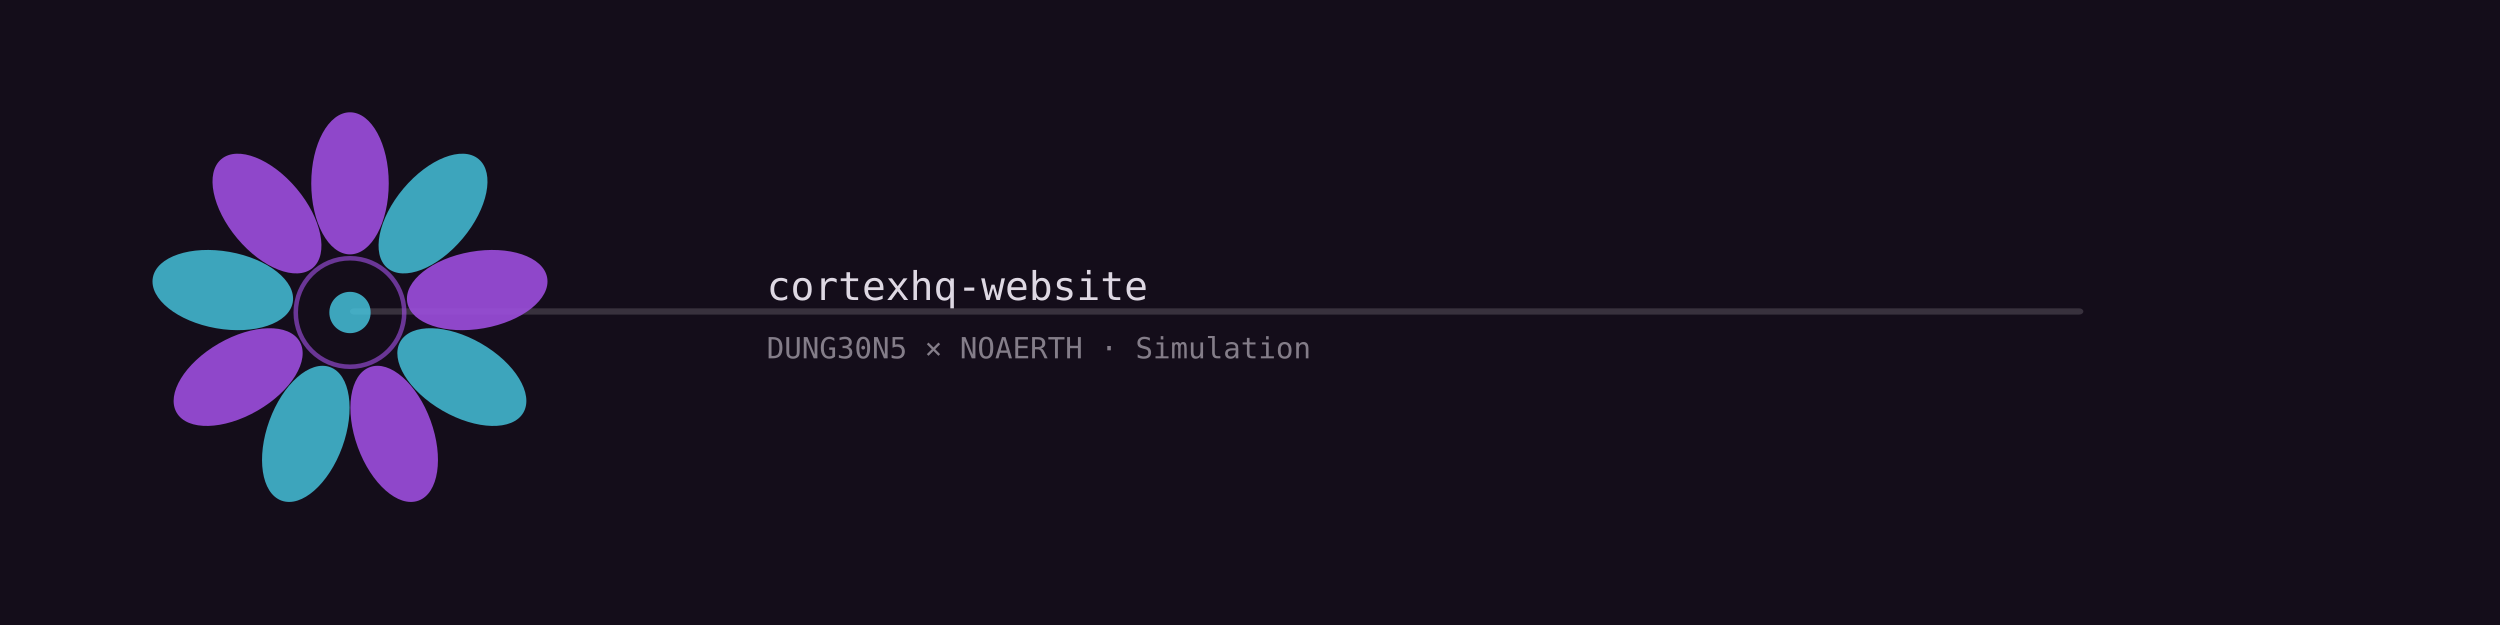
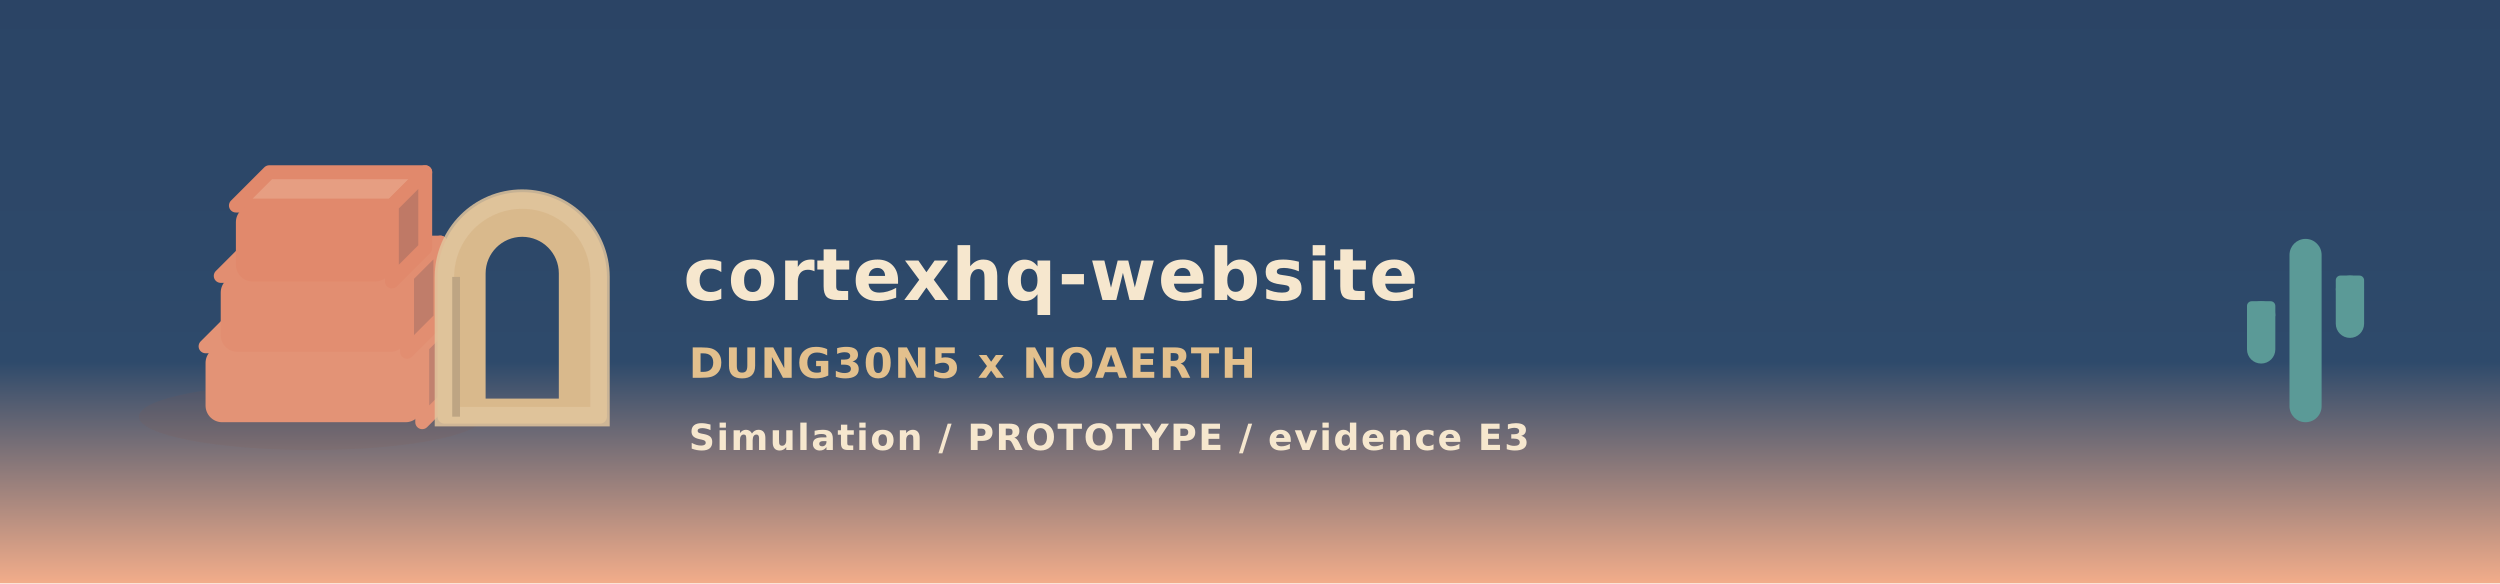
- <svg xmlns="http://www.w3.org/2000/svg" viewBox="0 0 1200 300" width="1200" height="300" role="img" aria-label="cortexhq-website identity object">
-   <rect width="1200" height="300" fill="#140d1a" />
-   <defs>
-     <linearGradient id="gft" x1="0" y1="0" x2="1" y2="1">
-       <stop offset="0%" stop-color="#9d4edd" />
-       <stop offset="100%" stop-color="#48cae4" />
-     </linearGradient>
-   </defs>
-   <rect x="168.00" y="148.00" width="832.00" height="3.00" rx="2.00" fill="rgba(244,238,248,0.160)" opacity="1.00" />
-   <g>
-     <ellipse cx="168.00" cy="88.00" rx="18.60" ry="34.10" fill="rgba(157,78,221,0.900)" opacity="1.00" transform="rotate(0.0 168.00 88.00)" />
-     <ellipse cx="207.85" cy="102.51" rx="18.60" ry="34.10" fill="rgba(72,202,228,0.800)" opacity="1.00" transform="rotate(40.0 207.85 102.51)" />
-     <ellipse cx="229.06" cy="139.23" rx="18.60" ry="34.10" fill="rgba(157,78,221,0.900)" opacity="1.00" transform="rotate(80.0 229.06 139.23)" />
-     <ellipse cx="221.69" cy="181.00" rx="18.60" ry="34.10" fill="rgba(72,202,228,0.800)" opacity="1.00" transform="rotate(120.0 221.69 181.00)" />
-     <ellipse cx="189.21" cy="208.26" rx="18.60" ry="34.10" fill="rgba(157,78,221,0.900)" opacity="1.00" transform="rotate(160.0 189.21 208.26)" />
-     <ellipse cx="146.79" cy="208.26" rx="18.60" ry="34.10" fill="rgba(72,202,228,0.800)" opacity="1.00" transform="rotate(200.0 146.79 208.26)" />
-     <ellipse cx="114.31" cy="181.00" rx="18.60" ry="34.10" fill="rgba(157,78,221,0.900)" opacity="1.00" transform="rotate(240.0 114.31 181.00)" />
-     <ellipse cx="106.94" cy="139.23" rx="18.60" ry="34.10" fill="rgba(72,202,228,0.800)" opacity="1.00" transform="rotate(280.0 106.94 139.23)" />
-     <ellipse cx="128.15" cy="102.51" rx="18.60" ry="34.10" fill="rgba(157,78,221,0.900)" opacity="1.00" transform="rotate(320.0 128.15 102.51)" />
-     <circle cx="168.00" cy="150.00" r="26.04" fill="none" stroke="rgba(157,78,221,0.900)" stroke-width="2.17" opacity="0.70" />
-     <circle cx="168.00" cy="150.00" r="9.92" fill="rgba(72,202,228,0.800)" opacity="1.00" />
-   </g>
-   <text x="368" y="144" font-family="ui-monospace,Menlo,monospace" font-size="19" fill="rgba(244,238,248,0.900)">cortexhq-website</text>
-   <text x="368" y="172" font-family="ui-monospace,Menlo,monospace" font-size="14" fill="rgba(244,238,248,0.500)">DUNG30N5 × NOAERTH · Simulation</text>
+ <svg xmlns="http://www.w3.org/2000/svg" width="900" height="210" viewBox="0 0 900 210" role="img" aria-label="cortexhq-website - identity object">
+   <linearGradient id="skyf" x1="0" y1="0" x2="0" y2="1">
+     <stop offset="0" stop-color="#2b4465" />
+     <stop offset="0.62" stop-color="#2e4a6b" />
+     <stop offset="1" stop-color="#f3ad8a" />
+   </linearGradient>
+   <rect width="900" height="210" fill="url(#skyf)" />
+   <rect x="0" y="352" width="900" height="-142" fill="#e3c08d" />
+   <rect x="0" y="352" width="900" height="3" fill="#e6c596" />
+   <ellipse cx="112" cy="150" rx="62" ry="12" fill="rgba(138,90,68,0.11)" />
+   <path d="M74,124.67 L152,124.67 L164,112.67 L86,112.67 Z" fill="#e7a589" stroke="#e39376" stroke-width="5" stroke-linejoin="round" />
+   <path d="M152,124.67 L164,112.67 L164,140 L152,152 Z" fill="#c1816f" stroke="#e39376" stroke-width="5" stroke-linejoin="round" />
+   <rect x="74" y="124.67" width="78" height="27.33" rx="6" fill="#e39376" />
+   <path d="M79.46,99.33 L146.54,99.33 L158.54,87.33 L91.46,87.33 Z" fill="#e6a285" stroke="#e28e71" stroke-width="5" stroke-linejoin="round" />
+   <path d="M146.54,99.33 L158.54,87.33 L158.54,114.67 L146.54,126.67 Z" fill="#c07d6a" stroke="#e28e71" stroke-width="5" stroke-linejoin="round" />
+   <rect x="79.46" y="99.33" width="67.08" height="27.33" rx="6" fill="#e28e71" />
+   <path d="M84.92,74 L141.08,74 L153.08,62 L96.92,62 Z" fill="#e69e82" stroke="#e1896c" stroke-width="5" stroke-linejoin="round" />
+   <path d="M141.08,74 L153.08,62 L153.08,89.33 L141.08,101.33 Z" fill="#bf7966" stroke="#e1896c" stroke-width="5" stroke-linejoin="round" />
+   <rect x="84.92" y="74" width="56.16" height="27.33" rx="6" fill="#e1896c" />
+   <path d="M160,150 L160,99.68 A28,28 0 0 1 216,99.68 L216,150 Z M172.32,146 L172.32,98.43 A15.68,15.68 0 0 1 203.68,98.43 L203.68,146 Z" fill="#d9b98c" fill-rule="evenodd" stroke="#d9b98c" stroke-width="5" stroke-linejoin="round" />
+   <path d="M160,150 L160,99.68 A28,28 0 0 1 216,99.68 L216,150 Z" fill="none" stroke="#e0c49c" stroke-width="7" stroke-linecap="round" opacity="0.85" />
+   <rect x="162.8" y="99.68" width="2.8" height="50.32" fill="#bea583" />
+   <text x="246" y="108" font-family="Verdana,DejaVu Sans,sans-serif" font-size="26" font-weight="700" letter-spacing="0.6" fill="#f6e7ce" text-anchor="start">cortexhq-website</text>
+   <text x="248" y="136" font-family="Verdana,DejaVu Sans,sans-serif" font-size="15" font-weight="700" letter-spacing="0.6" fill="#e3c08d" text-anchor="start">DUNG30N5 x NOAERTH</text>
+   <text x="248" y="162" font-family="Verdana,DejaVu Sans,sans-serif" font-size="13" font-weight="700" letter-spacing="0.6" fill="#f6e7ce" text-anchor="start">Simulation  /  PROTOTYPE  /  evidence E3</text>
+   <rect x="824.22" y="86" width="11.56" height="66" rx="5.78" fill="#5b9a97" />
+   <rect x="808.92" y="108.44" width="10.2" height="22.44" rx="5.1" fill="#5b9a97" />
+   <rect x="808.92" y="108.44" width="10.2" height="6.6" rx="1.7" fill="#5b9a97" />
+   <rect x="840.88" y="99.2" width="10.2" height="22.44" rx="5.1" fill="#5b9a97" />
+   <rect x="840.88" y="99.2" width="10.2" height="6.6" rx="1.7" fill="#5b9a97" />
</svg>
